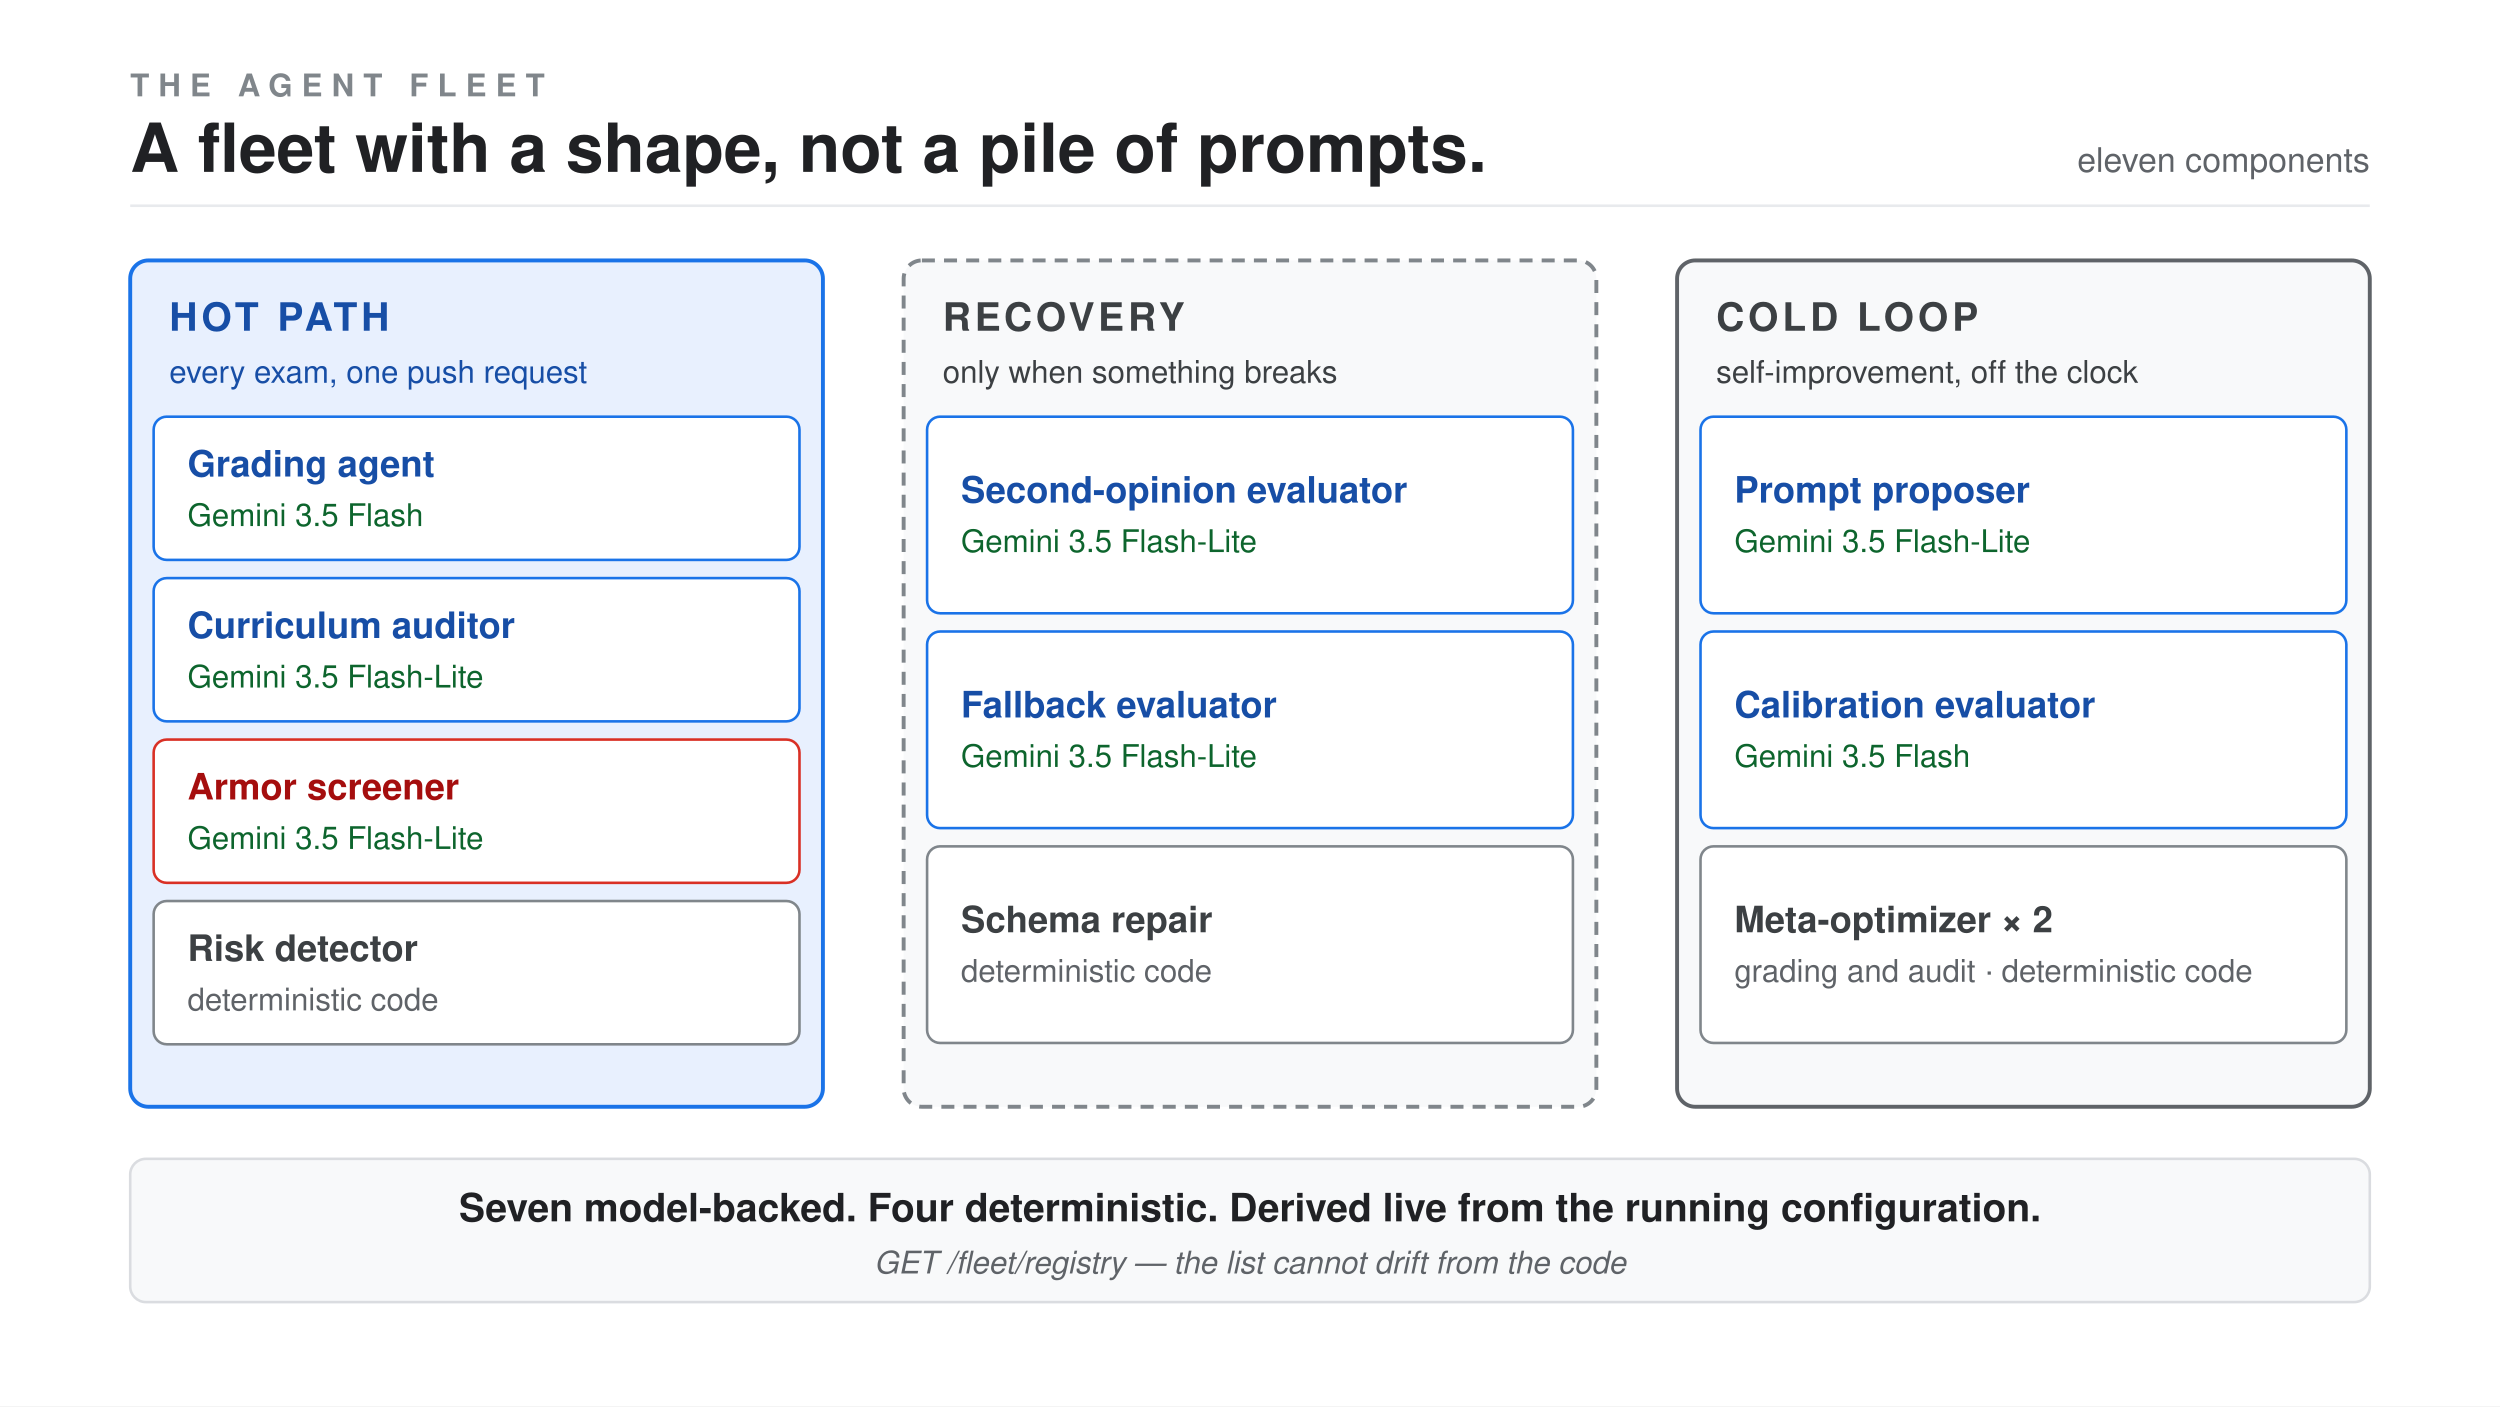
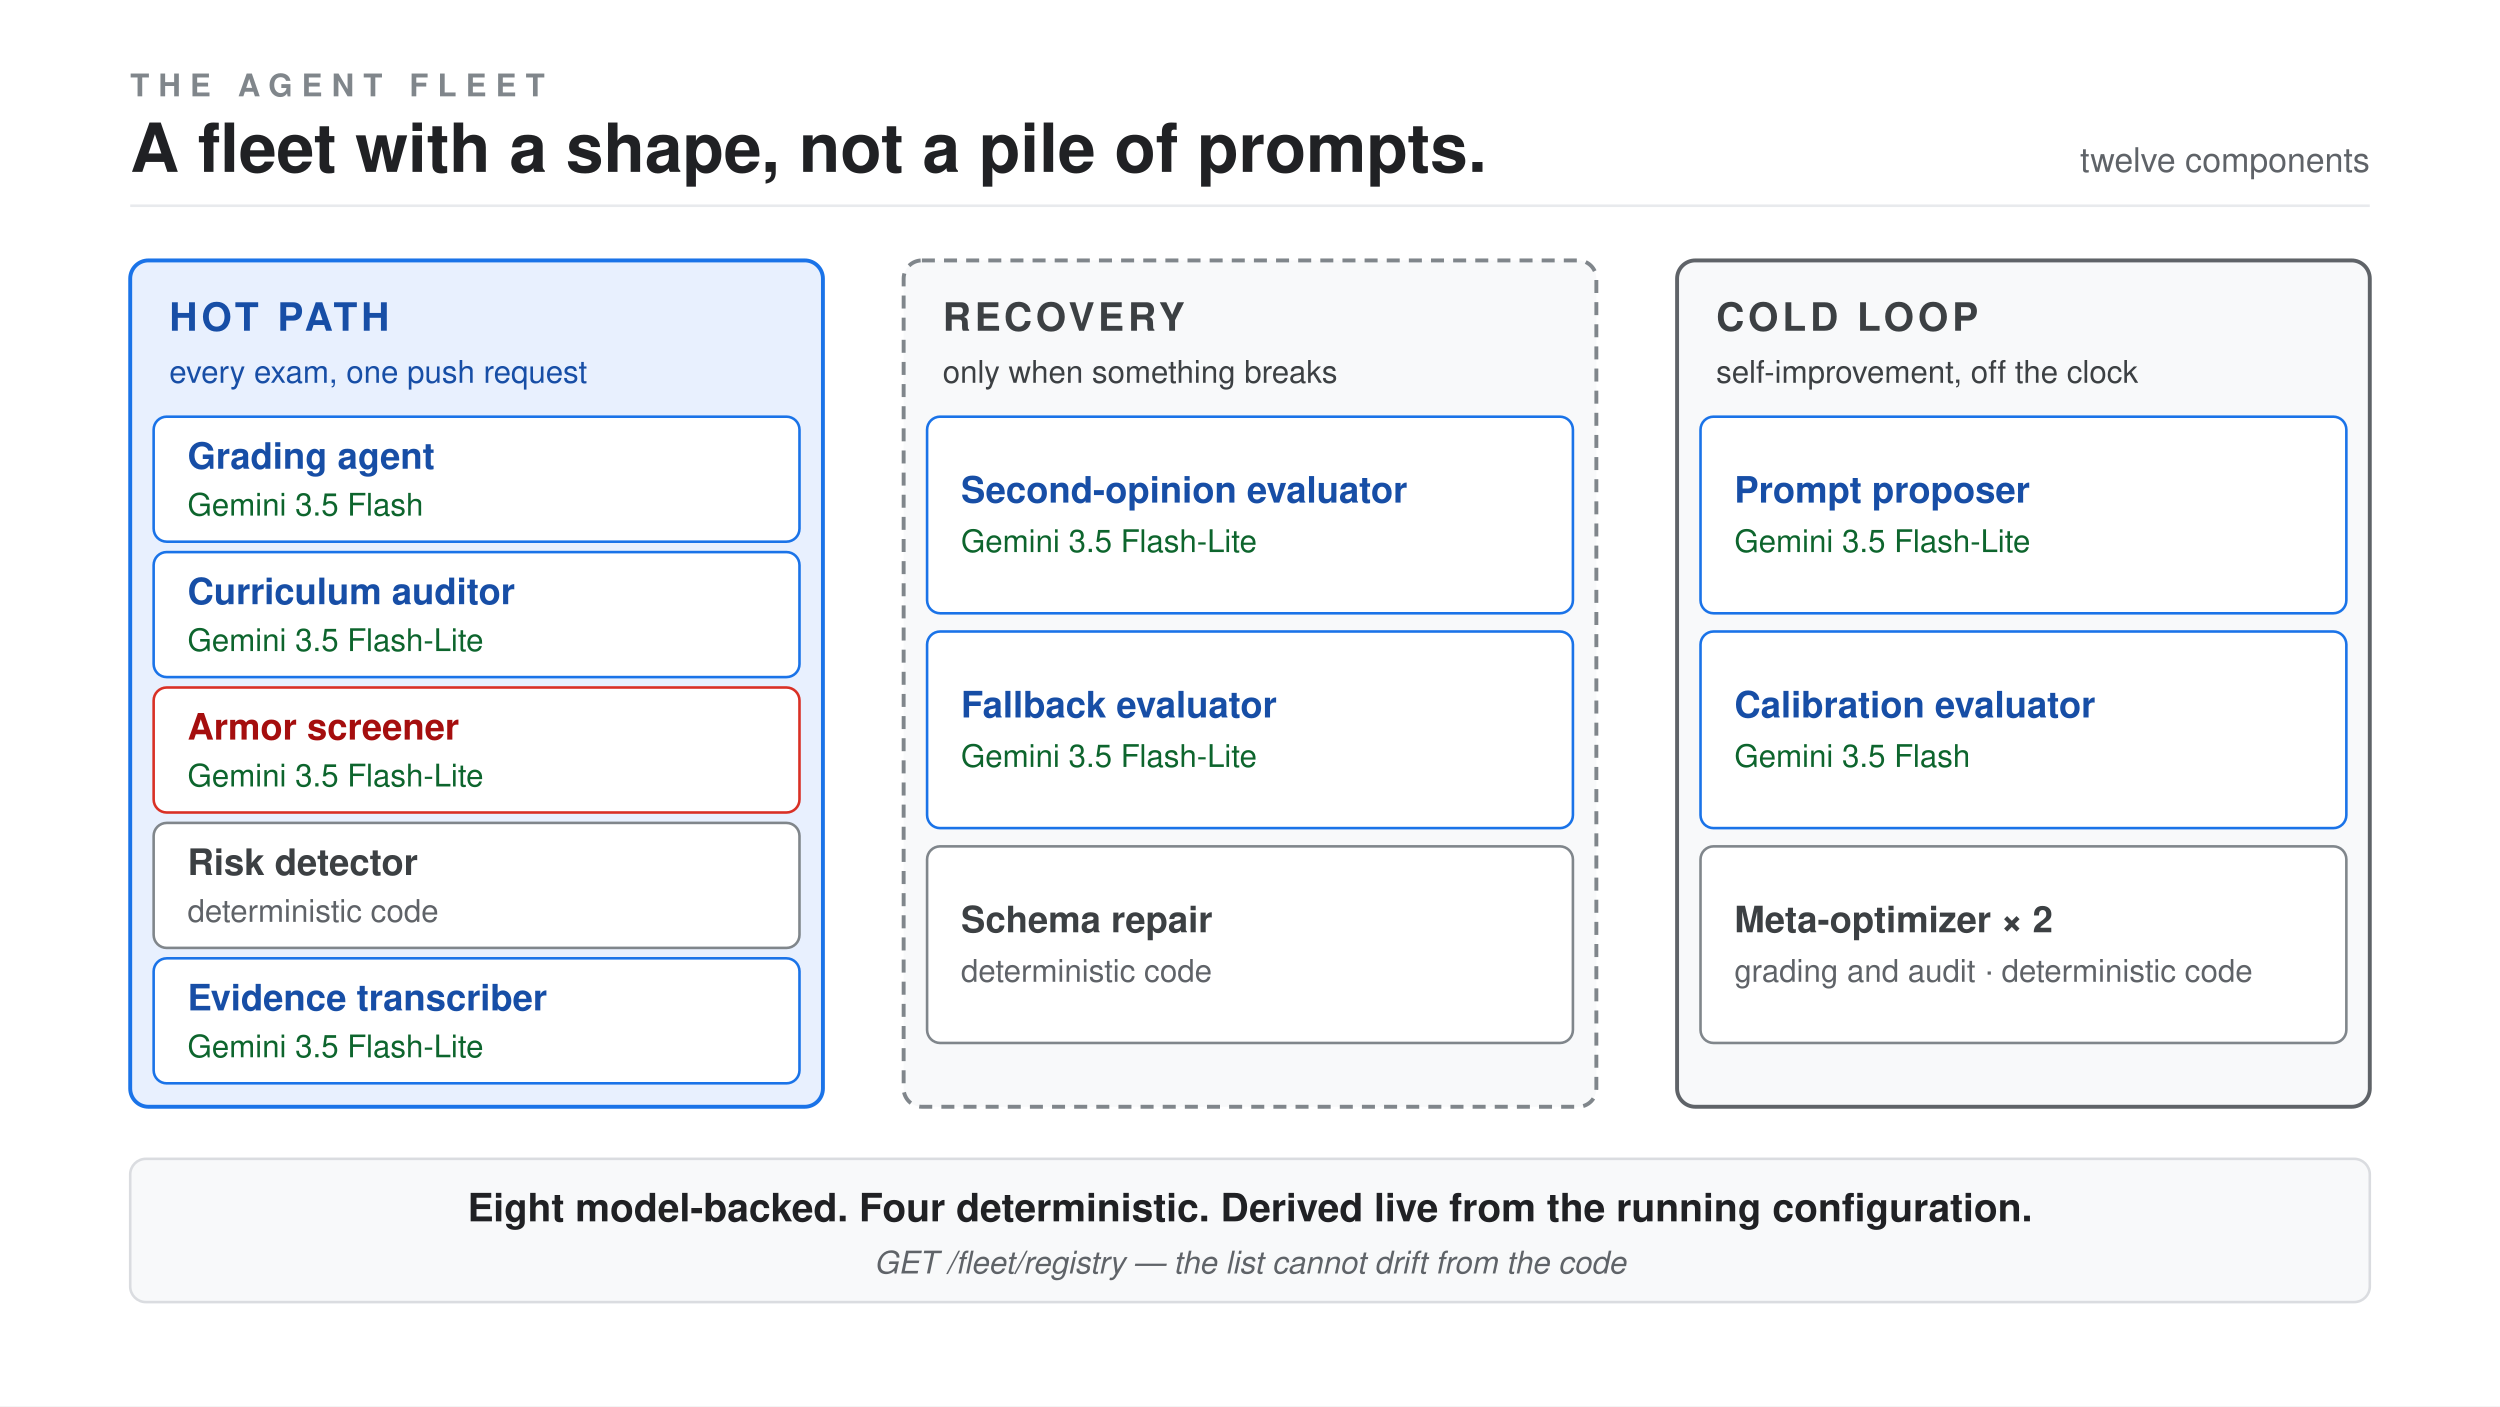
<svg xmlns="http://www.w3.org/2000/svg" viewBox="0 0 1920 1080" font-family="Helvetica, Arial, sans-serif">
  <rect x="0" y="0" width="1920" height="1080" fill="#ffffff" />
  <text x="100" y="74" font-size="24" font-weight="bold" letter-spacing="7" fill="#80868b">THE AGENT FLEET</text>
  <text x="100" y="132" font-size="52" font-weight="bold" fill="#202124">A fleet with a shape, not a pile of prompts.</text>
-   <text x="1820" y="132" font-size="26" fill="#5f6368" text-anchor="end">eleven components</text>
+   <text x="1820" y="132" font-size="26" fill="#5f6368" text-anchor="end">twelve components</text>
  <line x1="100" y1="158" x2="1820" y2="158" stroke="#e8eaed" stroke-width="2" />
  <rect x="100" y="200" width="532" height="650" rx="14" fill="#e8f0fe" stroke="#1a73e8" stroke-width="3" />
  <text x="130" y="254" font-size="30" font-weight="bold" letter-spacing="3" fill="#174ea6">HOT PATH</text>
  <text x="130" y="294" font-size="24" fill="#174ea6">every exam, one push request</text>
-   <rect x="118" y="320" width="496" height="110" rx="10" fill="#ffffff" stroke="#1a73e8" stroke-width="2" />
-   <text x="144" y="366" font-size="28" font-weight="bold" fill="#174ea6">Grading agent</text>
-   <text x="144" y="404" font-size="24" fill="#0d652d">Gemini 3.5 Flash</text>
-   <rect x="118" y="444" width="496" height="110" rx="10" fill="#ffffff" stroke="#1a73e8" stroke-width="2" />
-   <text x="144" y="490" font-size="28" font-weight="bold" fill="#174ea6">Curriculum auditor</text>
-   <text x="144" y="528" font-size="24" fill="#0d652d">Gemini 3.5 Flash-Lite</text>
-   <rect x="118" y="568" width="496" height="110" rx="10" fill="#ffffff" stroke="#d93025" stroke-width="2" />
-   <text x="144" y="614" font-size="28" font-weight="bold" fill="#a50e0e">Armor screener</text>
-   <text x="144" y="652" font-size="24" fill="#0d652d">Gemini 3.5 Flash-Lite</text>
-   <rect x="118" y="692" width="496" height="110" rx="10" fill="#ffffff" stroke="#80868b" stroke-width="2" />
-   <text x="144" y="738" font-size="28" font-weight="bold" fill="#3c4043">Risk detector</text>
-   <text x="144" y="776" font-size="24" fill="#5f6368">deterministic code</text>
+   <rect x="118" y="320" width="496" height="96" rx="10" fill="#ffffff" stroke="#1a73e8" stroke-width="2" />
+   <text x="144" y="360" font-size="28" font-weight="bold" fill="#174ea6">Grading agent</text>
+   <text x="144" y="396" font-size="24" fill="#0d652d">Gemini 3.5 Flash</text>
+   <rect x="118" y="424" width="496" height="96" rx="10" fill="#ffffff" stroke="#1a73e8" stroke-width="2" />
+   <text x="144" y="464" font-size="28" font-weight="bold" fill="#174ea6">Curriculum auditor</text>
+   <text x="144" y="500" font-size="24" fill="#0d652d">Gemini 3.5 Flash-Lite</text>
+   <rect x="118" y="528" width="496" height="96" rx="10" fill="#ffffff" stroke="#d93025" stroke-width="2" />
+   <text x="144" y="568" font-size="28" font-weight="bold" fill="#a50e0e">Armor screener</text>
+   <text x="144" y="604" font-size="24" fill="#0d652d">Gemini 3.5 Flash-Lite</text>
+   <rect x="118" y="632" width="496" height="96" rx="10" fill="#ffffff" stroke="#80868b" stroke-width="2" />
+   <text x="144" y="672" font-size="28" font-weight="bold" fill="#3c4043">Risk detector</text>
+   <text x="144" y="708" font-size="24" fill="#5f6368">deterministic code</text>
+   <rect x="118" y="736" width="496" height="96" rx="10" fill="#ffffff" stroke="#1a73e8" stroke-width="2" />
+   <text x="144" y="776" font-size="28" font-weight="bold" fill="#174ea6">Evidence transcriber</text>
+   <text x="144" y="812" font-size="24" fill="#0d652d">Gemini 3.5 Flash-Lite</text>
  <rect x="694" y="200" width="532" height="650" rx="14" fill="#f8f9fa" stroke="#80868b" stroke-width="3" stroke-dasharray="10 7" />
  <text x="724" y="254" font-size="30" font-weight="bold" letter-spacing="3" fill="#3c4043">RECOVERY</text>
  <text x="724" y="294" font-size="24" fill="#3c4043">only when something breaks</text>
  <rect x="712" y="320" width="496" height="151" rx="10" fill="#ffffff" stroke="#1a73e8" stroke-width="2" />
  <text x="738" y="386" font-size="28" font-weight="bold" fill="#174ea6">Second-opinion evaluator</text>
  <text x="738" y="424" font-size="24" fill="#0d652d">Gemini 3.5 Flash-Lite</text>
  <rect x="712" y="485" width="496" height="151" rx="10" fill="#ffffff" stroke="#1a73e8" stroke-width="2" />
  <text x="738" y="551" font-size="28" font-weight="bold" fill="#174ea6">Fallback evaluator</text>
  <text x="738" y="589" font-size="24" fill="#0d652d">Gemini 3.5 Flash-Lite</text>
  <rect x="712" y="650" width="496" height="151" rx="10" fill="#ffffff" stroke="#80868b" stroke-width="2" />
  <text x="738" y="716" font-size="28" font-weight="bold" fill="#3c4043">Schema repair</text>
  <text x="738" y="754" font-size="24" fill="#5f6368">deterministic code</text>
  <rect x="1288" y="200" width="532" height="650" rx="14" fill="#f8f9fa" stroke="#5f6368" stroke-width="3" />
  <text x="1318" y="254" font-size="30" font-weight="bold" letter-spacing="3" fill="#3c4043">COLD LOOP</text>
  <text x="1318" y="294" font-size="24" fill="#3c4043">self-improvement, off the clock</text>
  <rect x="1306" y="320" width="496" height="151" rx="10" fill="#ffffff" stroke="#1a73e8" stroke-width="2" />
  <text x="1332" y="386" font-size="28" font-weight="bold" fill="#174ea6">Prompt proposer</text>
  <text x="1332" y="424" font-size="24" fill="#0d652d">Gemini 3.5 Flash-Lite</text>
  <rect x="1306" y="485" width="496" height="151" rx="10" fill="#ffffff" stroke="#1a73e8" stroke-width="2" />
  <text x="1332" y="551" font-size="28" font-weight="bold" fill="#174ea6">Calibration evaluator</text>
  <text x="1332" y="589" font-size="24" fill="#0d652d">Gemini 3.5 Flash</text>
  <rect x="1306" y="650" width="496" height="151" rx="10" fill="#ffffff" stroke="#80868b" stroke-width="2" />
  <text x="1332" y="716" font-size="28" font-weight="bold" fill="#3c4043">Meta-optimizer × 2</text>
  <text x="1332" y="754" font-size="24" fill="#5f6368">grading and audit · deterministic code</text>
  <rect x="100" y="890" width="1720" height="110" rx="12" fill="#f8f9fa" stroke="#dadce0" stroke-width="2" />
-   <text x="960" y="938" font-size="30" font-weight="bold" fill="#202124" text-anchor="middle">Seven model-backed. Four deterministic. Derived live from the running configuration.</text>
+   <text x="960" y="938" font-size="30" font-weight="bold" fill="#202124" text-anchor="middle">Eight model-backed. Four deterministic. Derived live from the running configuration.</text>
  <text x="960" y="978" font-size="24" font-style="italic" fill="#5f6368" text-anchor="middle">GET /fleet/registry — the list cannot drift from the code</text>
</svg>
